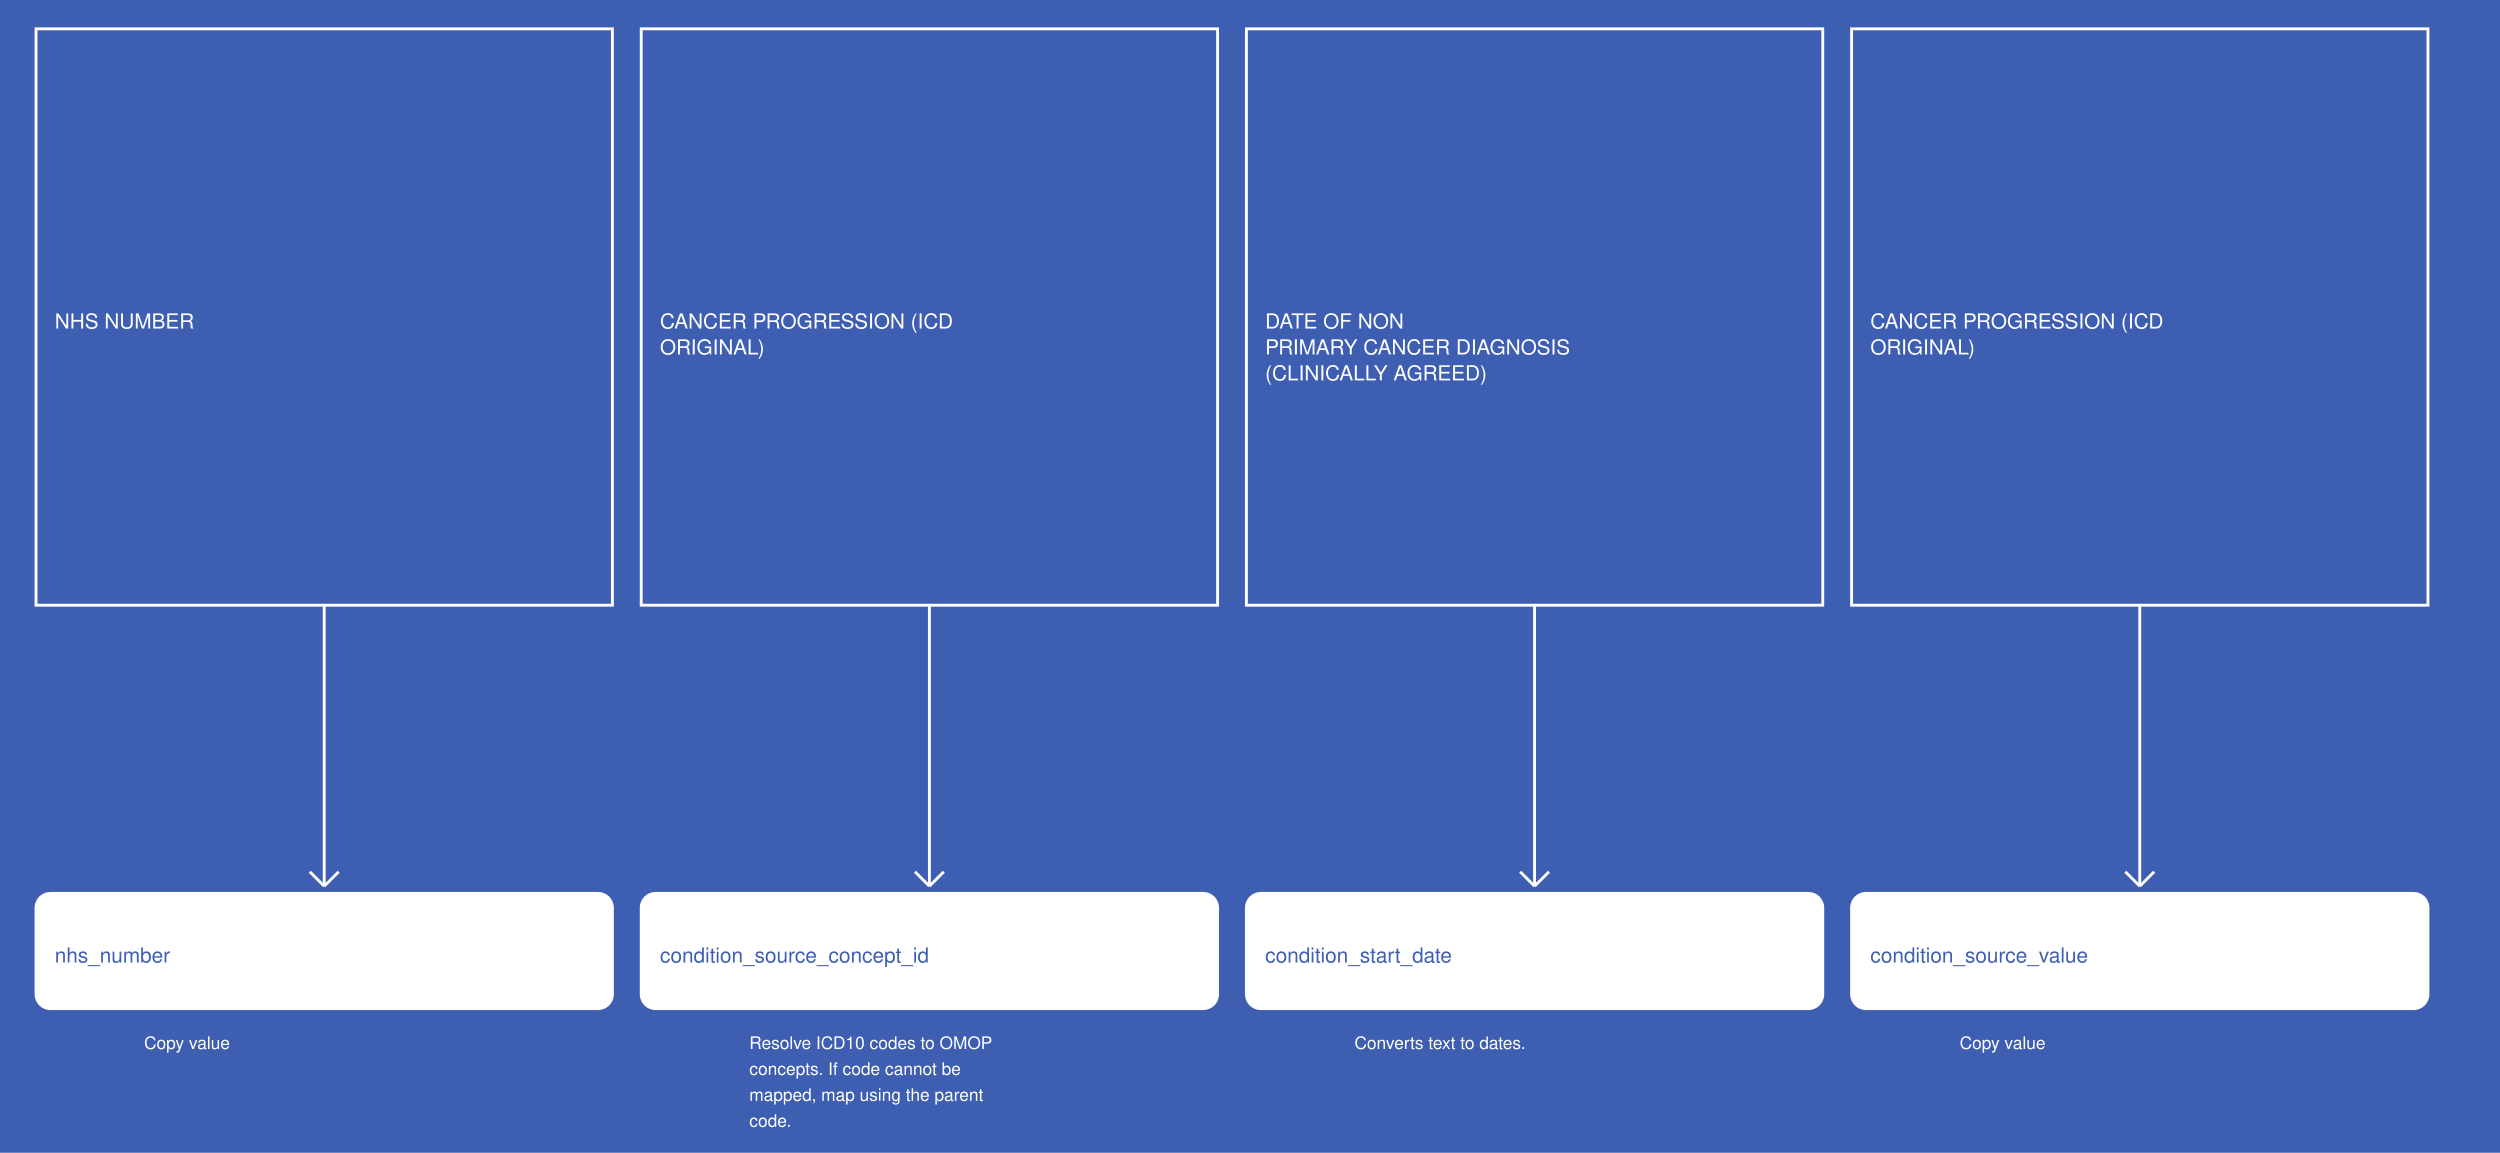
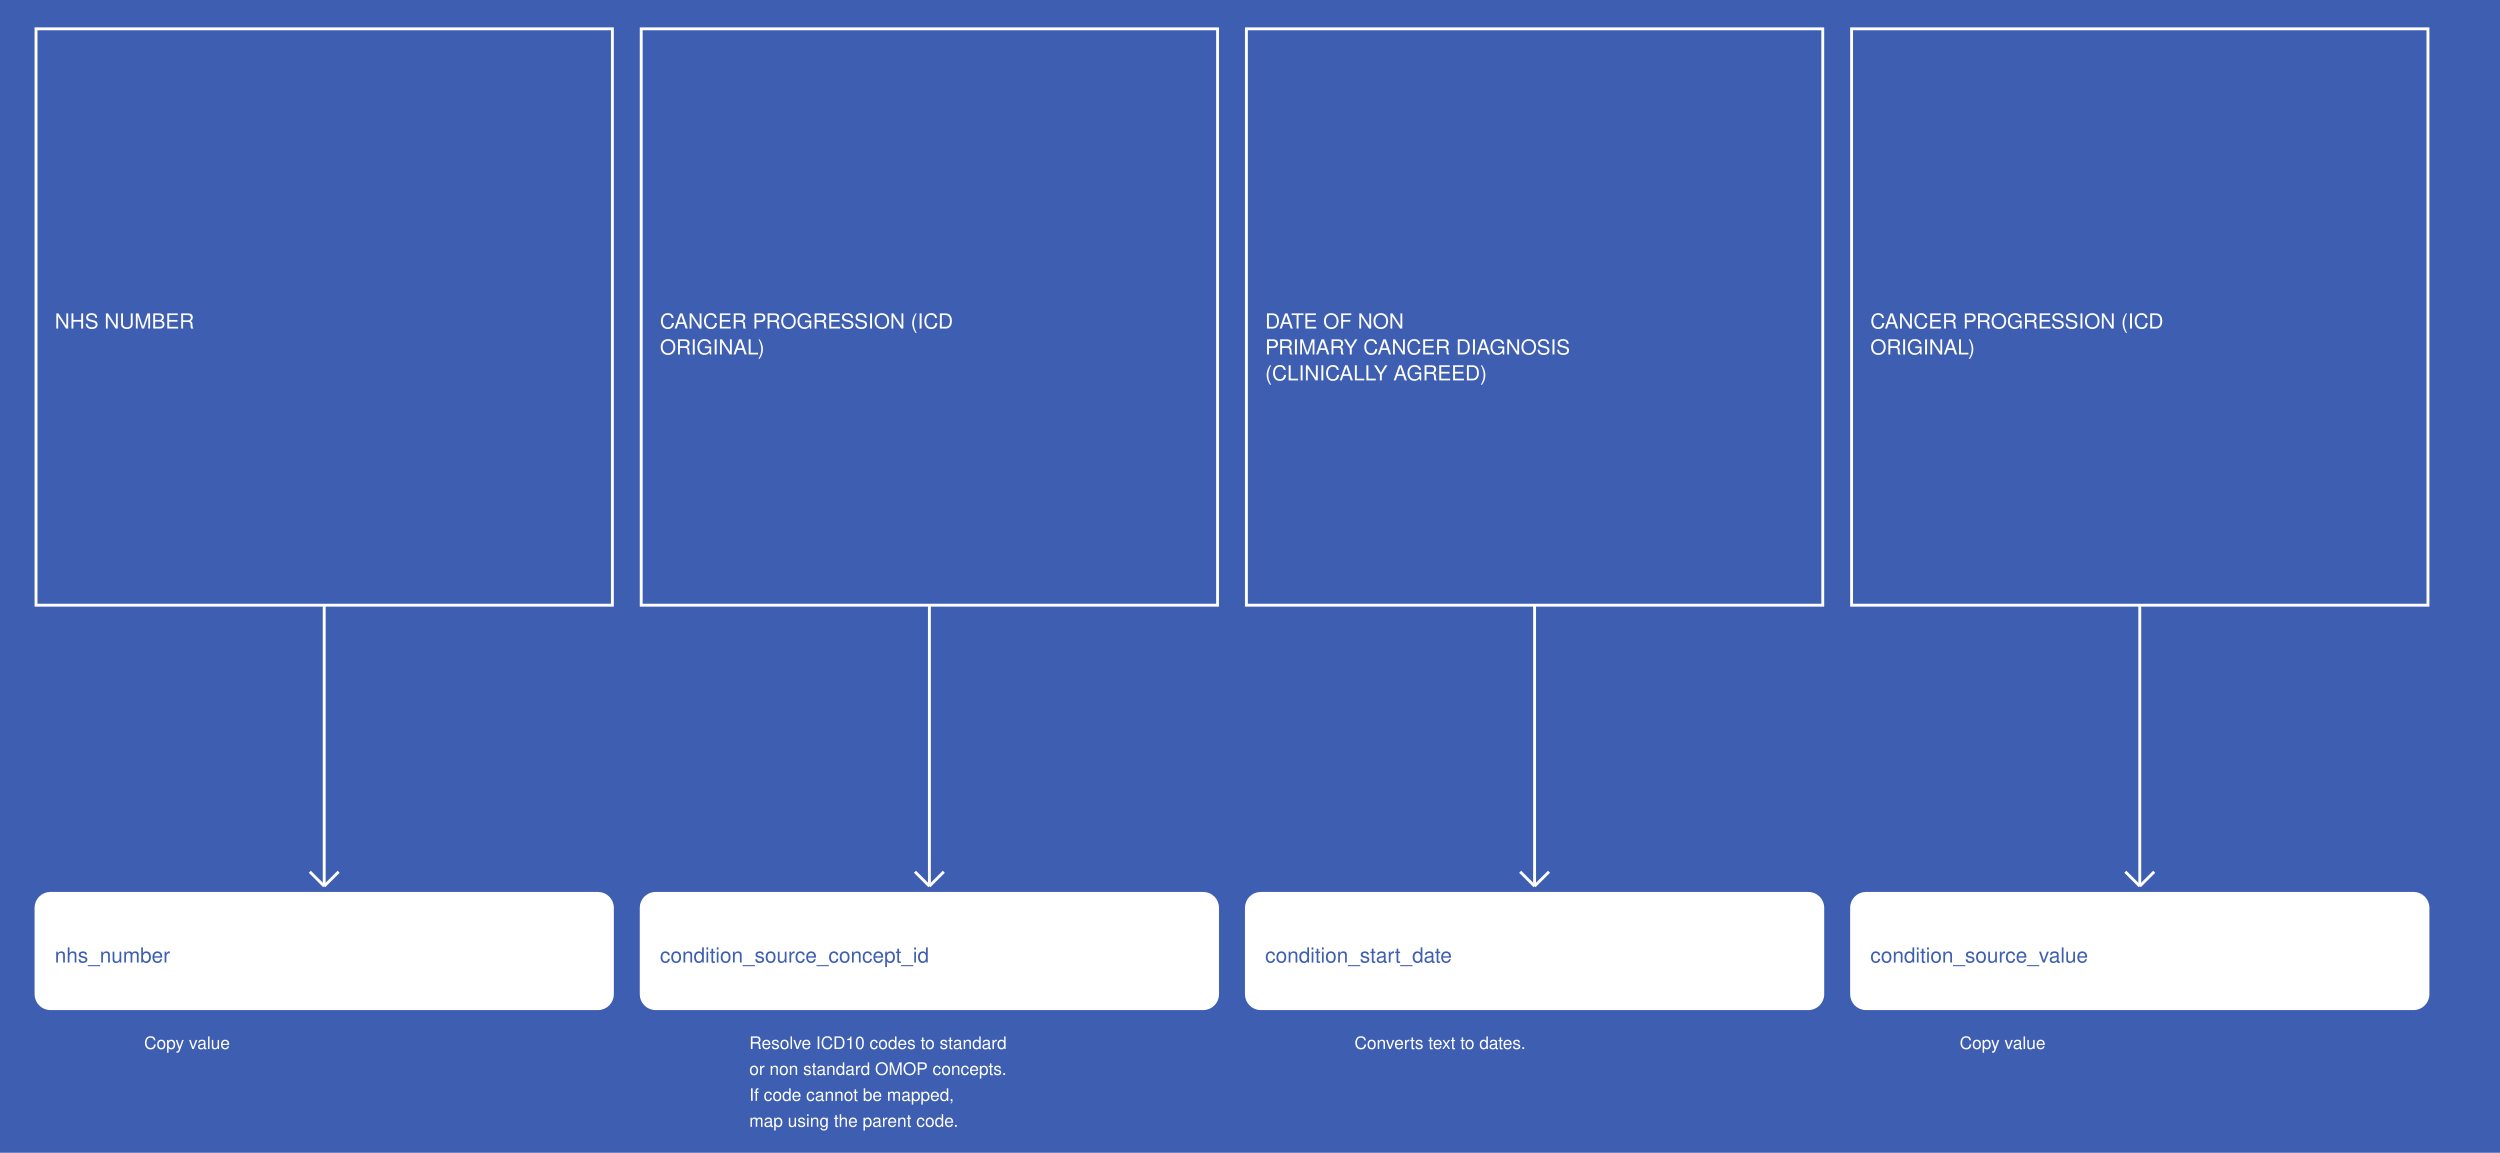
<svg xmlns="http://www.w3.org/2000/svg" width="1735" height="800">
  <rect width="100%" height="100%" fill="#3E5EB2" />
  <g>
    <rect x="25" y="20" width="400" height="400" fill="#3E5EB2" stroke="white" stroke-width="2" />
    <text x="38" y="228" fill="white" font-family="Helvetica" font-size="1.2em" text-anchor="start">NHS NUMBER</text>
  </g>
  <g>
    <line x1="225" y1="420" x2="225" y2="615" stroke="white" stroke-width="2" />
    <line x1="215" y1="605" x2="225" y2="615" stroke="white" stroke-width="2" />
    <line x1="235" y1="605" x2="225" y2="615" stroke="white" stroke-width="2" />
    <text x="100" y="728" fill="white" font-size="1em" font-family="Helvetica">Copy value</text>
  </g>
  <g>
    <rect x="25" y="620" width="400" height="80" fill="white" stroke="white" stroke-width="2" rx="10" />
    <text x="38" y="668" fill="#3E5EB2" font-family="Helvetica" font-size="1.2em" text-anchor="start">nhs_number</text>
  </g>
  <g>
    <rect x="445" y="20" width="400" height="400" fill="#3E5EB2" stroke="white" stroke-width="2" />
    <text x="458" y="228" fill="white" font-family="Helvetica" font-size="1.2em" text-anchor="start">CANCER PROGRESSION (ICD</text>
    <text x="458" y="246" fill="white" font-family="Helvetica" font-size="1.2em" text-anchor="start">ORIGINAL)</text>
  </g>
  <g>
    <line x1="645" y1="420" x2="645" y2="615" stroke="white" stroke-width="2" />
    <line x1="635" y1="605" x2="645" y2="615" stroke="white" stroke-width="2" />
    <line x1="655" y1="605" x2="645" y2="615" stroke="white" stroke-width="2" />
-     <text x="520" y="728" fill="white" font-size="1em" font-family="Helvetica">Resolve ICD10 codes to OMOP</text>
-     <text x="520" y="746" fill="white" font-size="1em" font-family="Helvetica">concepts. If code cannot be</text>
-     <text x="520" y="764" fill="white" font-size="1em" font-family="Helvetica">mapped, map using the parent</text>
-     <text x="520" y="782" fill="white" font-size="1em" font-family="Helvetica">code.</text>
+     <text x="520" y="728" fill="white" font-size="1em" font-family="Helvetica">Resolve ICD10 codes to standard</text>
+     <text x="520" y="746" fill="white" font-size="1em" font-family="Helvetica">or non standard OMOP concepts.</text>
+     <text x="520" y="764" fill="white" font-size="1em" font-family="Helvetica">If code cannot be mapped,</text>
+     <text x="520" y="782" fill="white" font-size="1em" font-family="Helvetica">map using the parent code.</text>
  </g>
  <g>
    <rect x="445" y="620" width="400" height="80" fill="white" stroke="white" stroke-width="2" rx="10" />
    <text x="458" y="668" fill="#3E5EB2" font-family="Helvetica" font-size="1.2em" text-anchor="start">condition_source_concept_id</text>
  </g>
  <g>
    <rect x="865" y="20" width="400" height="400" fill="#3E5EB2" stroke="white" stroke-width="2" />
    <text x="878" y="228" fill="white" font-family="Helvetica" font-size="1.2em" text-anchor="start">DATE OF NON</text>
    <text x="878" y="246" fill="white" font-family="Helvetica" font-size="1.2em" text-anchor="start">PRIMARY CANCER DIAGNOSIS</text>
    <text x="878" y="264" fill="white" font-family="Helvetica" font-size="1.2em" text-anchor="start">(CLINICALLY AGREED)</text>
  </g>
  <g>
    <line x1="1065" y1="420" x2="1065" y2="615" stroke="white" stroke-width="2" />
    <line x1="1055" y1="605" x2="1065" y2="615" stroke="white" stroke-width="2" />
    <line x1="1075" y1="605" x2="1065" y2="615" stroke="white" stroke-width="2" />
    <text x="940" y="728" fill="white" font-size="1em" font-family="Helvetica">Converts text to dates.</text>
  </g>
  <g>
    <rect x="865" y="620" width="400" height="80" fill="white" stroke="white" stroke-width="2" rx="10" />
    <text x="878" y="668" fill="#3E5EB2" font-family="Helvetica" font-size="1.2em" text-anchor="start">condition_start_date</text>
  </g>
  <g>
    <rect x="1285" y="20" width="400" height="400" fill="#3E5EB2" stroke="white" stroke-width="2" />
    <text x="1298" y="228" fill="white" font-family="Helvetica" font-size="1.2em" text-anchor="start">CANCER PROGRESSION (ICD</text>
    <text x="1298" y="246" fill="white" font-family="Helvetica" font-size="1.2em" text-anchor="start">ORIGINAL)</text>
  </g>
  <g>
    <line x1="1485" y1="420" x2="1485" y2="615" stroke="white" stroke-width="2" />
    <line x1="1475" y1="605" x2="1485" y2="615" stroke="white" stroke-width="2" />
    <line x1="1495" y1="605" x2="1485" y2="615" stroke="white" stroke-width="2" />
    <text x="1360" y="728" fill="white" font-size="1em" font-family="Helvetica">Copy value</text>
  </g>
  <g>
    <rect x="1285" y="620" width="400" height="80" fill="white" stroke="white" stroke-width="2" rx="10" />
    <text x="1298" y="668" fill="#3E5EB2" font-family="Helvetica" font-size="1.2em" text-anchor="start">condition_source_value</text>
  </g>
</svg>
